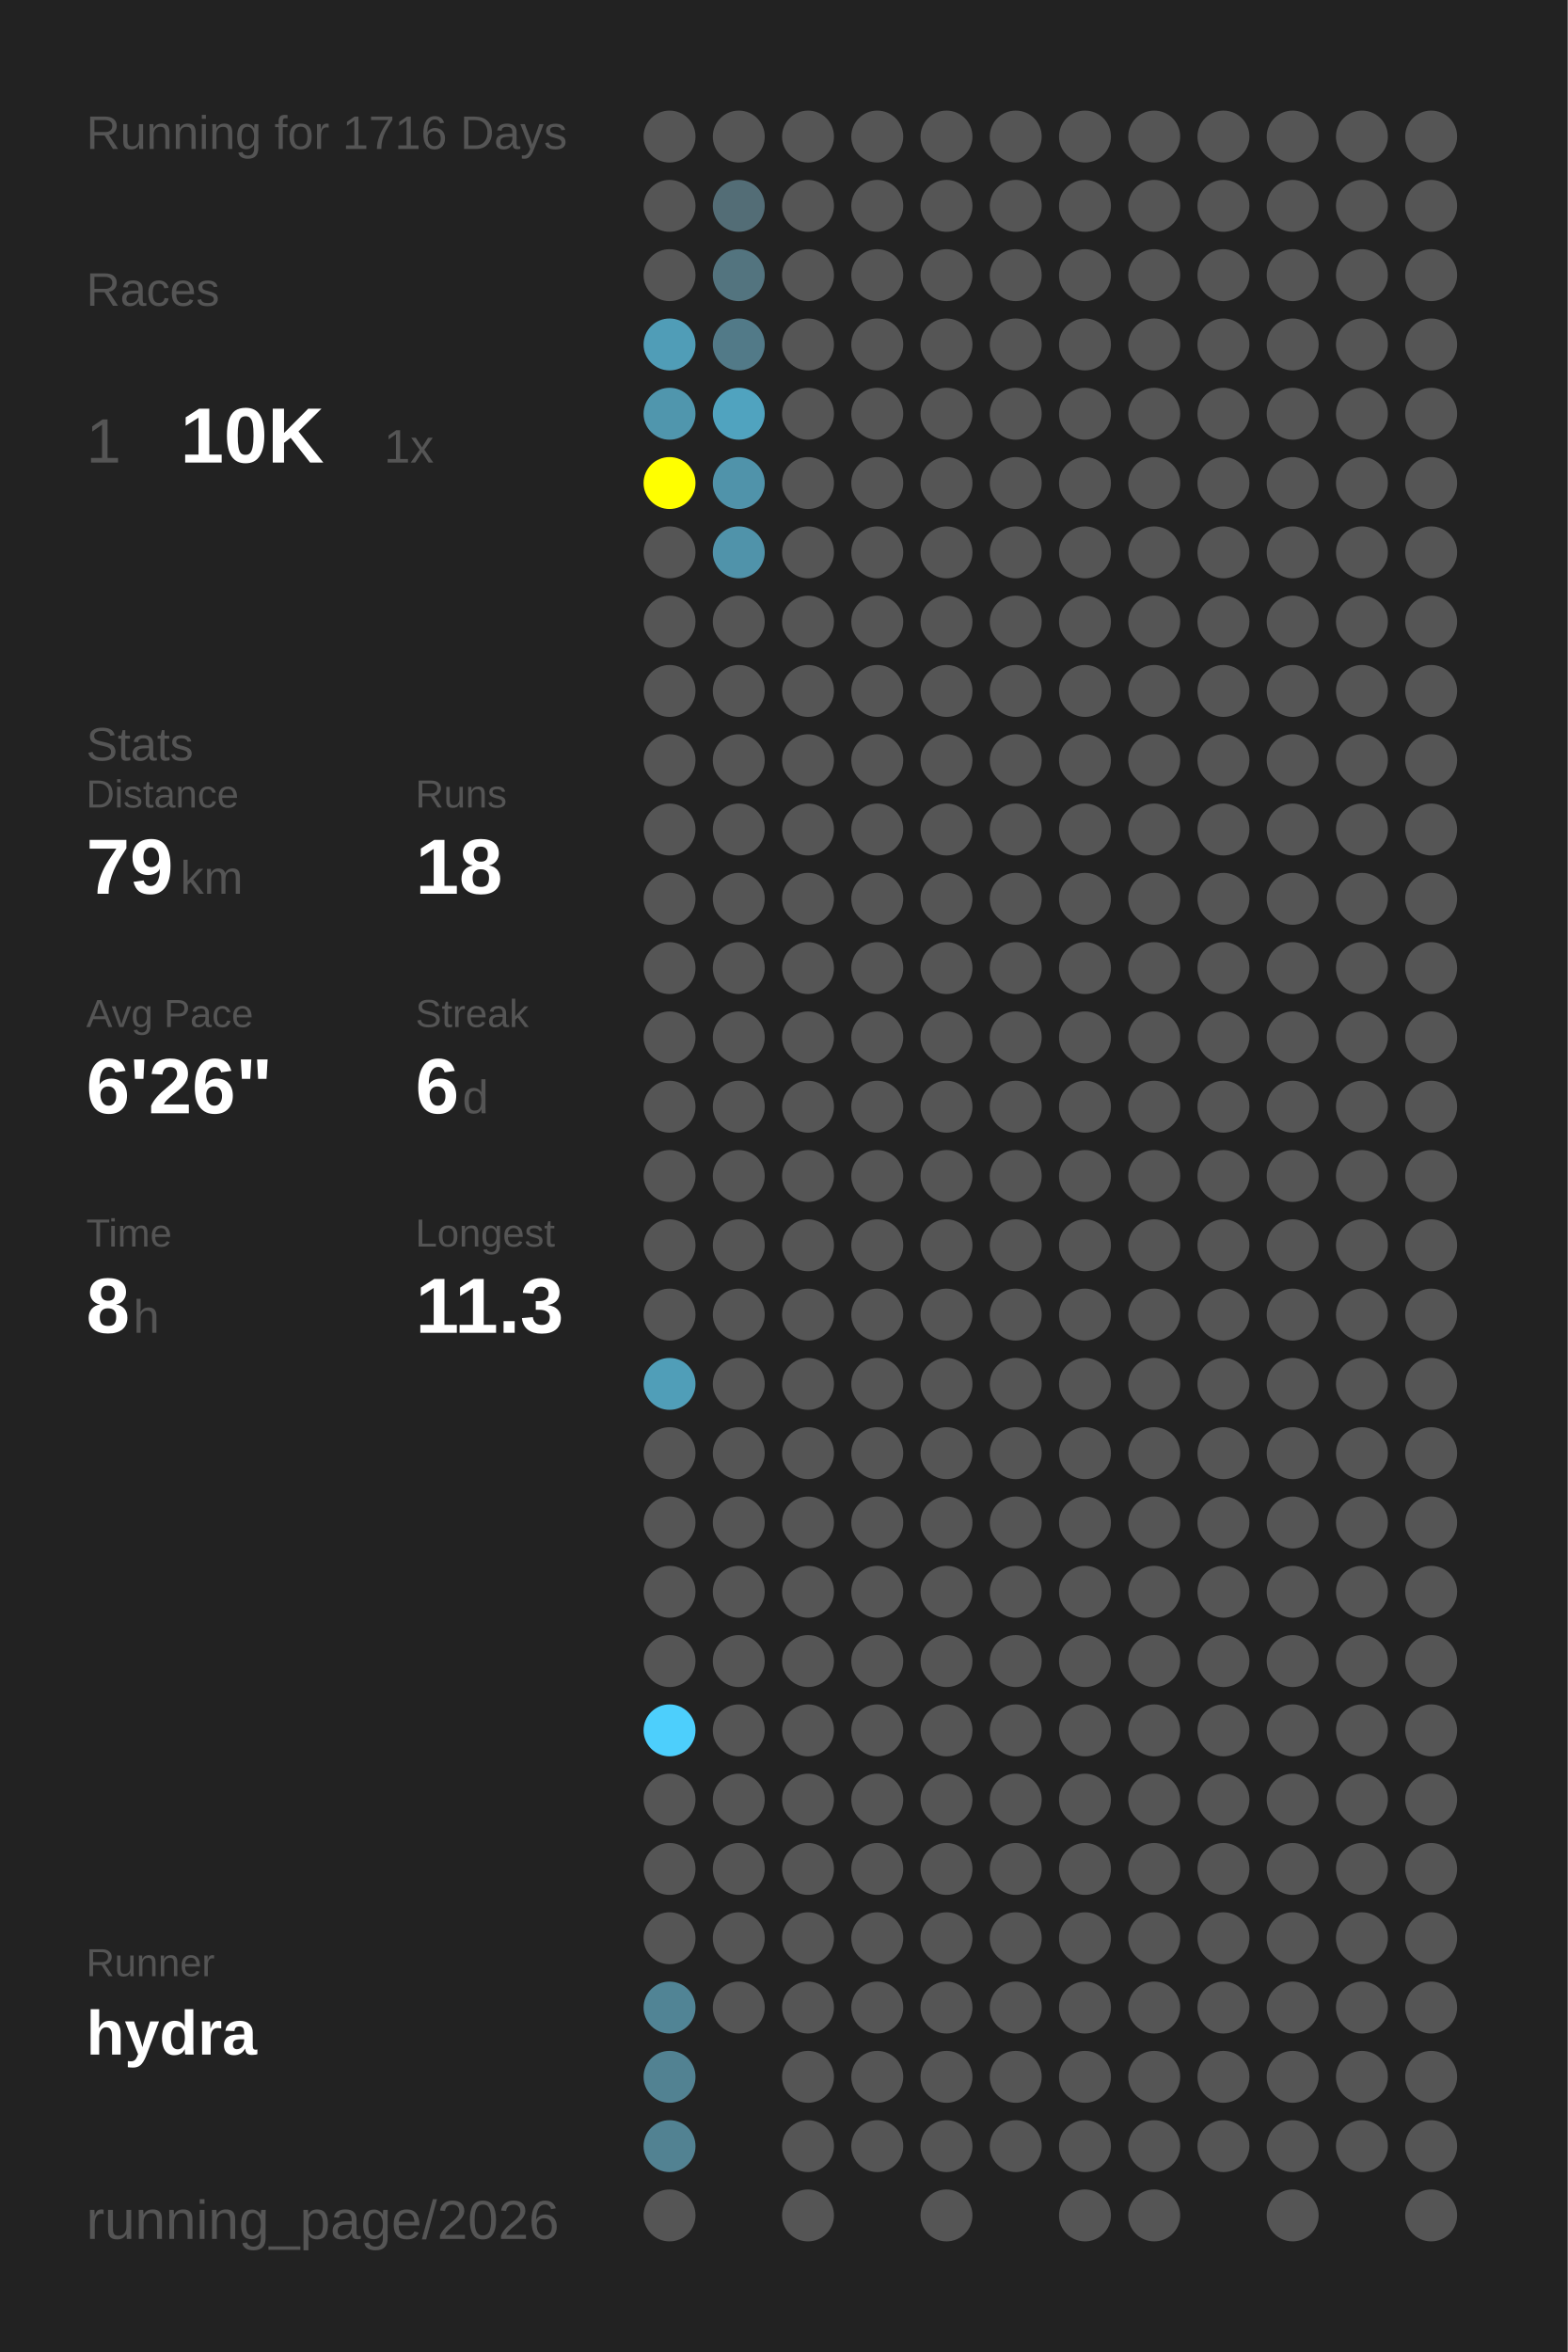
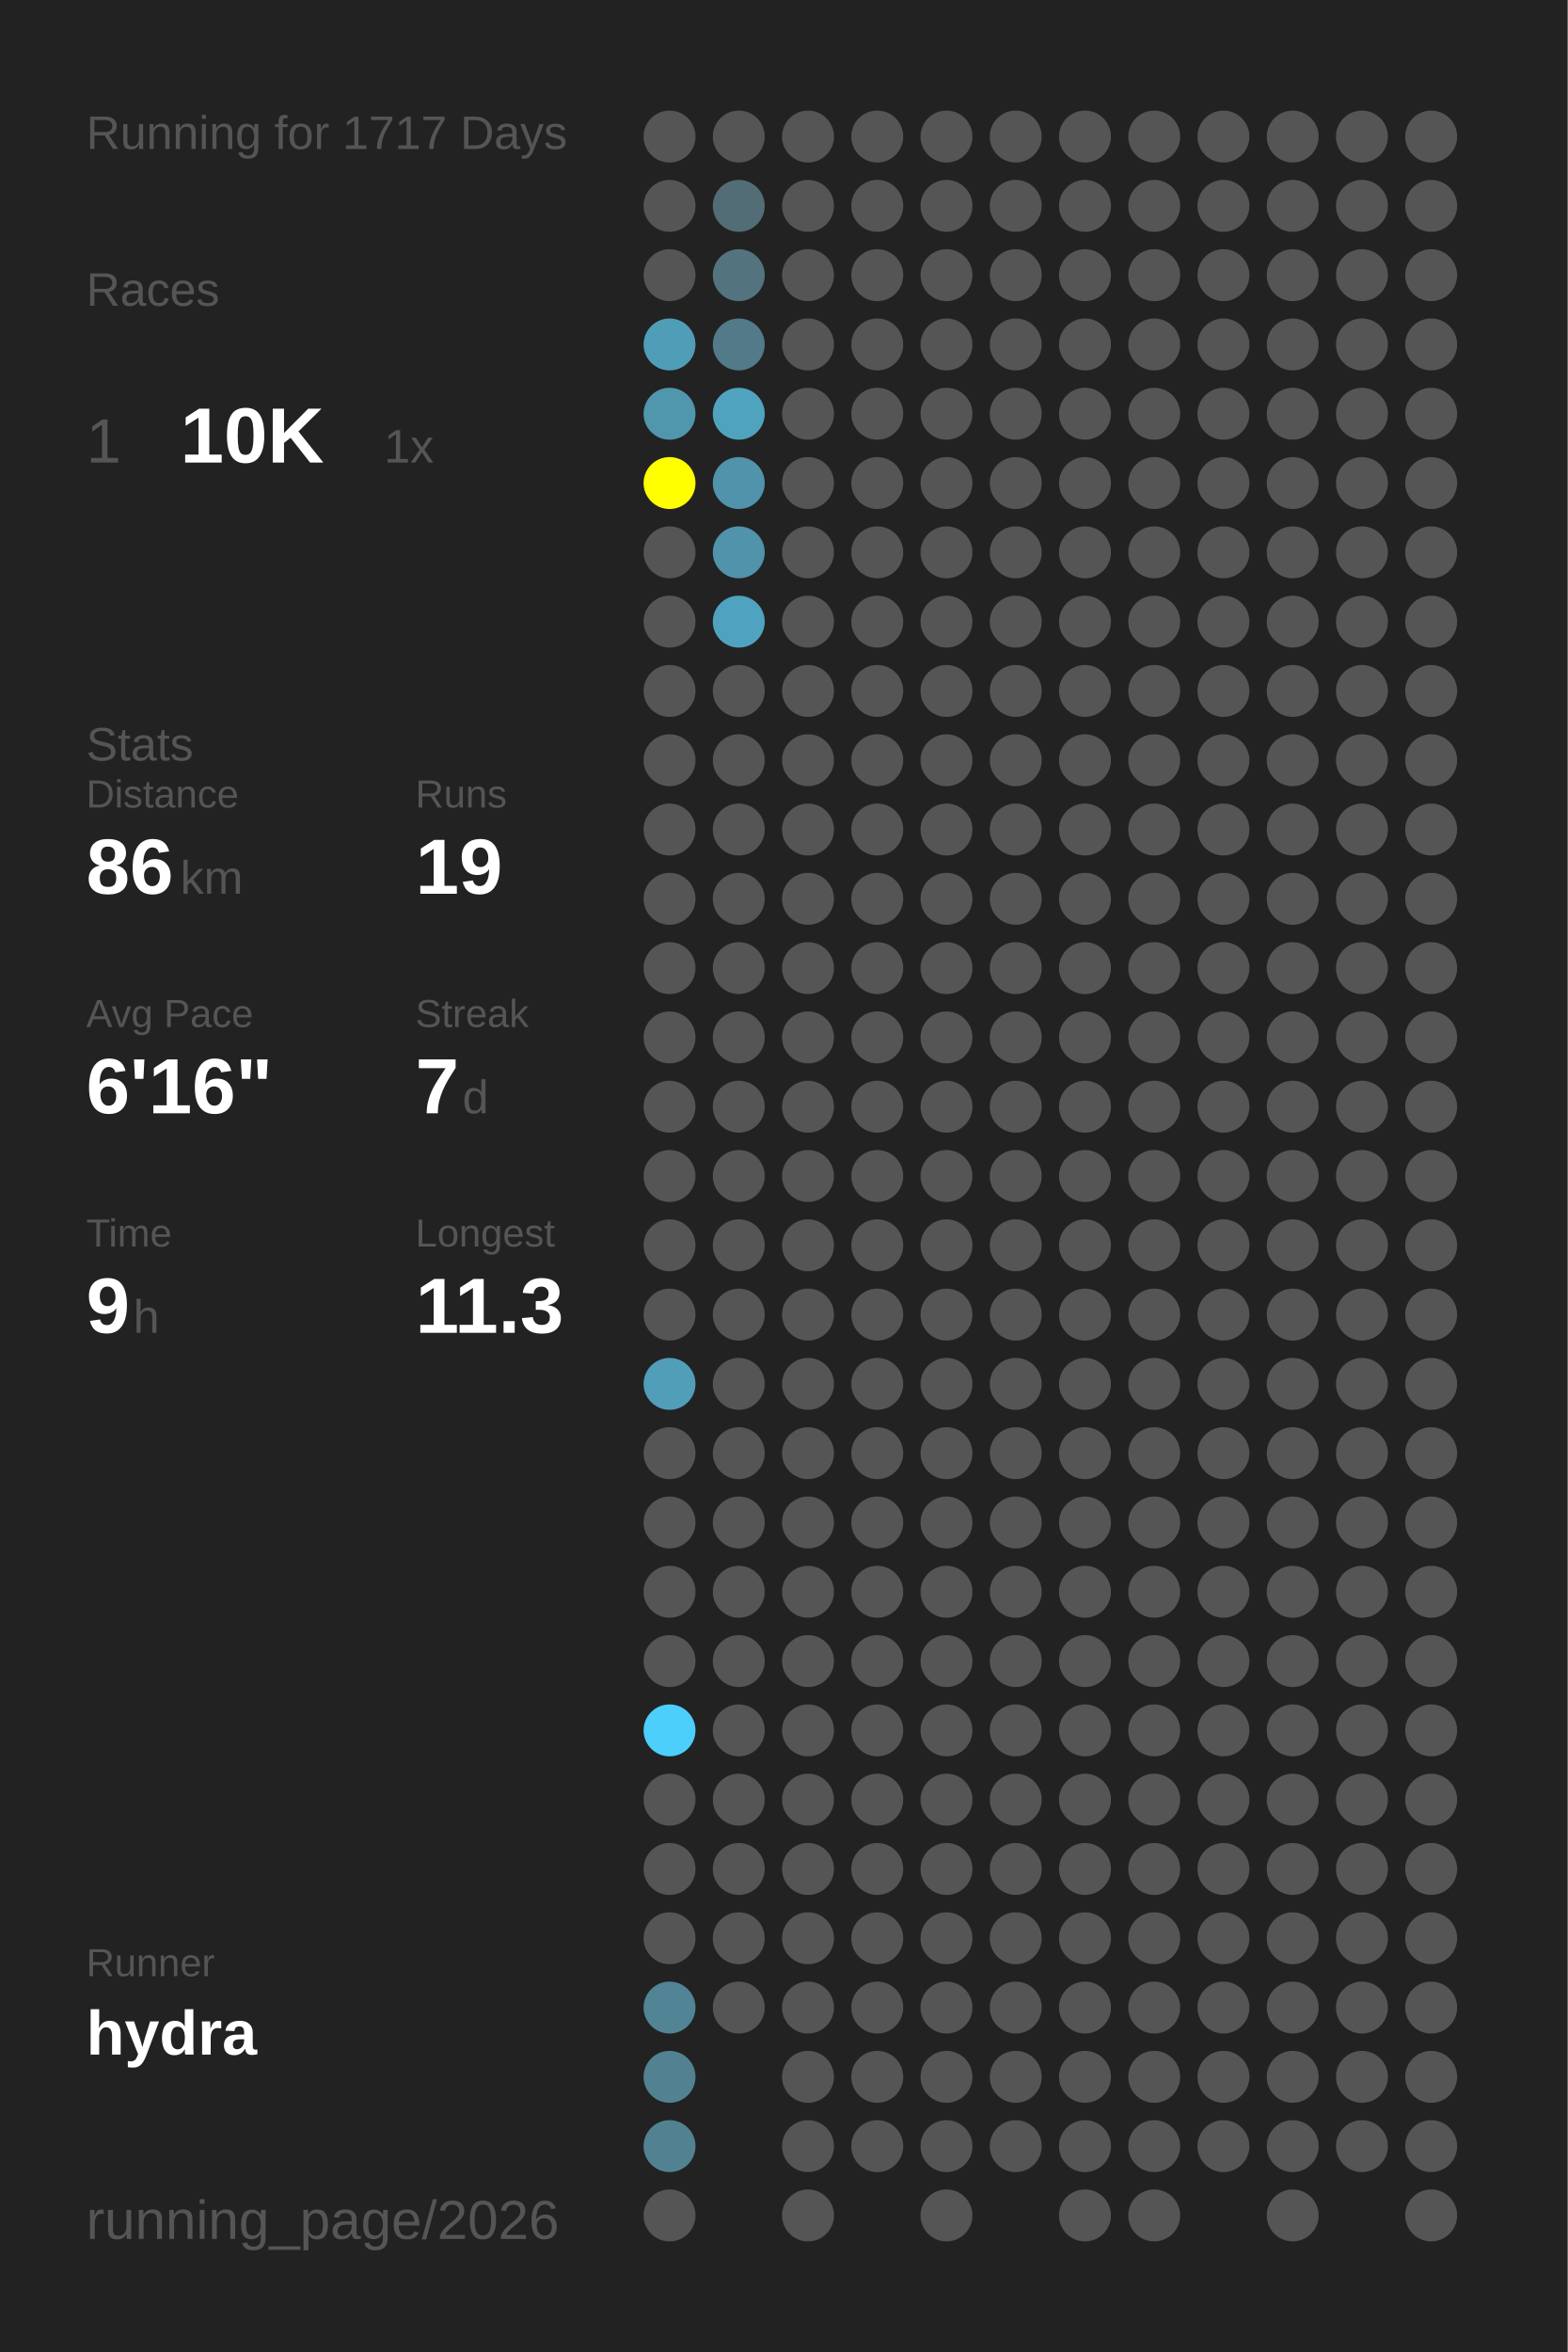
<svg xmlns="http://www.w3.org/2000/svg" baseProfile="full" height="300mm" version="1.1" viewBox="0,0,200,300" width="200mm">
  <defs />
  <rect fill="#222222" height="300" width="200" x="0" y="0" />
-   <text fill="#555555" style="font-size:6px; font-family:Arial;" x="11" y="19">Running for 1716 Days</text>
+   <text fill="#555555" style="font-size:6px; font-family:Arial;" x="11" y="19">Running for 1717 Days</text>
  <text fill="#555555" style="font-size:6px; font-family:Arial;" x="11" y="39">Races</text>
  <text fill="#555555" style="font-size:8px; font-family:Arial;" x="11" y="59">1</text>
  <text fill="#FFFFFF" style="font-size:10px; font-family:Arial; font-weight:bold;" x="23" y="59">10K</text>
  <text fill="#555555" style="font-size:6px; font-family:Arial;" x="49" y="59">1x</text>
  <text fill="#555555" style="font-size:6px; font-family:Arial;" x="11" y="97">Stats</text>
  <text fill="#555555" style="font-size:5px; font-family:Arial;" x="11" y="103">Distance</text>
-   <text fill="#FFFFFF" style="font-size:10px; font-family:Arial; font-weight:bold;" x="11" y="114">79</text>
+   <text fill="#FFFFFF" style="font-size:10px; font-family:Arial; font-weight:bold;" x="11" y="114">86</text>
  <text fill="#555555" style="font-size:6px; font-family:Arial;" x="23" y="114">km</text>
  <text fill="#555555" style="font-size:5px; font-family:Arial;" x="53" y="103">Runs</text>
-   <text fill="#FFFFFF" style="font-size:10px; font-family:Arial; font-weight:bold;" x="53" y="114">18</text>
+   <text fill="#FFFFFF" style="font-size:10px; font-family:Arial; font-weight:bold;" x="53" y="114">19</text>
  <text fill="#555555" style="font-size:5px; font-family:Arial;" x="11" y="131">Avg Pace</text>
-   <text fill="#FFFFFF" style="font-size:10px; font-family:Arial; font-weight:bold;" x="11" y="142">6'26"</text>
+   <text fill="#FFFFFF" style="font-size:10px; font-family:Arial; font-weight:bold;" x="11" y="142">6'16"</text>
  <text fill="#555555" style="font-size:5px; font-family:Arial;" x="53" y="131">Streak</text>
-   <text fill="#FFFFFF" style="font-size:10px; font-family:Arial; font-weight:bold;" x="53" y="142">6</text>
+   <text fill="#FFFFFF" style="font-size:10px; font-family:Arial; font-weight:bold;" x="53" y="142">7</text>
  <text fill="#555555" style="font-size:6px; font-family:Arial;" x="59" y="142">d</text>
  <text fill="#555555" style="font-size:5px; font-family:Arial;" x="11" y="159">Time</text>
-   <text fill="#FFFFFF" style="font-size:10px; font-family:Arial; font-weight:bold;" x="11" y="170">8</text>
+   <text fill="#FFFFFF" style="font-size:10px; font-family:Arial; font-weight:bold;" x="11" y="170">9</text>
  <text fill="#555555" style="font-size:6px; font-family:Arial;" x="17" y="170">h</text>
  <text fill="#555555" style="font-size:5px; font-family:Arial;" x="53" y="159">Longest</text>
  <text fill="#FFFFFF" style="font-size:10px; font-family:Arial; font-weight:bold;" x="53" y="170">11.3</text>
  <text fill="#555555" style="font-size:5px; font-family:Arial;" x="11" y="252.065">Runner</text>
  <text fill="#FFFFFF" style="font-size:8px; font-family:Arial; font-weight:bold;" x="11" y="262.065">hydra</text>
  <text fill="#555555" style="font-size:7px; font-family:Arial;" x="11" y="285.581">running_page/2026</text>
  <circle cx="85.417" cy="17.419" fill="#555555" r="3.312" />
  <circle cx="85.417" cy="26.258" fill="#555555" r="3.312" />
  <circle cx="85.417" cy="35.097" fill="#555555" r="3.312" />
  <circle cx="85.417" cy="43.935" fill="#509db7" r="3.312" />
  <circle cx="85.417" cy="52.774" fill="#5096ad" r="3.312" />
  <circle cx="85.417" cy="61.613" fill="#FFFF00" r="3.312" />
  <circle cx="85.417" cy="70.452" fill="#555555" r="3.312" />
  <circle cx="85.417" cy="79.29" fill="#555555" r="3.312" />
  <circle cx="85.417" cy="88.129" fill="#555555" r="3.312" />
  <circle cx="85.417" cy="96.968" fill="#555555" r="3.312" />
  <circle cx="85.417" cy="105.806" fill="#555555" r="3.312" />
  <circle cx="85.417" cy="114.645" fill="#555555" r="3.312" />
  <circle cx="85.417" cy="123.484" fill="#555555" r="3.312" />
  <circle cx="85.417" cy="132.323" fill="#555555" r="3.312" />
  <circle cx="85.417" cy="141.161" fill="#555555" r="3.312" />
  <circle cx="85.417" cy="150" fill="#555555" r="3.312" />
  <circle cx="85.417" cy="158.839" fill="#555555" r="3.312" />
  <circle cx="85.417" cy="167.677" fill="#555555" r="3.312" />
  <circle cx="85.417" cy="176.516" fill="#509eb8" r="3.312" />
  <circle cx="85.417" cy="185.355" fill="#555555" r="3.312" />
  <circle cx="85.417" cy="194.194" fill="#555555" r="3.312" />
  <circle cx="85.417" cy="203.032" fill="#555555" r="3.312" />
  <circle cx="85.417" cy="211.871" fill="#555555" r="3.312" />
  <circle cx="85.417" cy="220.71" fill="#4dcffc" r="3.312" />
  <circle cx="85.417" cy="229.548" fill="#555555" r="3.312" />
  <circle cx="85.417" cy="238.387" fill="#555555" r="3.312" />
  <circle cx="85.417" cy="247.226" fill="#555555" r="3.312" />
  <circle cx="85.417" cy="256.065" fill="#518495" r="3.312" />
  <circle cx="85.417" cy="264.903" fill="#528292" r="3.312" />
  <circle cx="85.417" cy="273.742" fill="#528292" r="3.312" />
  <circle cx="85.417" cy="282.581" fill="#555555" r="3.312" />
  <circle cx="94.25" cy="17.419" fill="#555555" r="3.312" />
  <circle cx="94.25" cy="26.258" fill="#536d76" r="3.312" />
  <circle cx="94.25" cy="35.097" fill="#53747f" r="3.312" />
  <circle cx="94.25" cy="43.935" fill="#527a88" r="3.312" />
  <circle cx="94.25" cy="52.774" fill="#50a3bf" r="3.312" />
  <circle cx="94.25" cy="61.613" fill="#5093aa" r="3.312" />
  <circle cx="94.25" cy="70.452" fill="#5093aa" r="3.312" />
-   <circle cx="94.25" cy="79.29" fill="#555555" r="3.312" />
+   <circle cx="94.25" cy="79.29" fill="#4fa3c0" r="3.312" />
  <circle cx="94.25" cy="88.129" fill="#555555" r="3.312" />
  <circle cx="94.25" cy="96.968" fill="#555555" r="3.312" />
  <circle cx="94.25" cy="105.806" fill="#555555" r="3.312" />
  <circle cx="94.25" cy="114.645" fill="#555555" r="3.312" />
  <circle cx="94.25" cy="123.484" fill="#555555" r="3.312" />
  <circle cx="94.25" cy="132.323" fill="#555555" r="3.312" />
  <circle cx="94.25" cy="141.161" fill="#555555" r="3.312" />
  <circle cx="94.25" cy="150" fill="#555555" r="3.312" />
  <circle cx="94.25" cy="158.839" fill="#555555" r="3.312" />
  <circle cx="94.25" cy="167.677" fill="#555555" r="3.312" />
  <circle cx="94.25" cy="176.516" fill="#555555" r="3.312" />
  <circle cx="94.25" cy="185.355" fill="#555555" r="3.312" />
  <circle cx="94.25" cy="194.194" fill="#555555" r="3.312" />
  <circle cx="94.25" cy="203.032" fill="#555555" r="3.312" />
  <circle cx="94.25" cy="211.871" fill="#555555" r="3.312" />
  <circle cx="94.25" cy="220.71" fill="#555555" r="3.312" />
  <circle cx="94.25" cy="229.548" fill="#555555" r="3.312" />
  <circle cx="94.25" cy="238.387" fill="#555555" r="3.312" />
  <circle cx="94.25" cy="247.226" fill="#555555" r="3.312" />
  <circle cx="94.25" cy="256.065" fill="#555555" r="3.312" />
  <circle cx="103.083" cy="17.419" fill="#555555" r="3.312" />
  <circle cx="103.083" cy="26.258" fill="#555555" r="3.312" />
  <circle cx="103.083" cy="35.097" fill="#555555" r="3.312" />
  <circle cx="103.083" cy="43.935" fill="#555555" r="3.312" />
  <circle cx="103.083" cy="52.774" fill="#555555" r="3.312" />
  <circle cx="103.083" cy="61.613" fill="#555555" r="3.312" />
  <circle cx="103.083" cy="70.452" fill="#555555" r="3.312" />
  <circle cx="103.083" cy="79.29" fill="#555555" r="3.312" />
  <circle cx="103.083" cy="88.129" fill="#555555" r="3.312" />
  <circle cx="103.083" cy="96.968" fill="#555555" r="3.312" />
  <circle cx="103.083" cy="105.806" fill="#555555" r="3.312" />
  <circle cx="103.083" cy="114.645" fill="#555555" r="3.312" />
  <circle cx="103.083" cy="123.484" fill="#555555" r="3.312" />
  <circle cx="103.083" cy="132.323" fill="#555555" r="3.312" />
  <circle cx="103.083" cy="141.161" fill="#555555" r="3.312" />
  <circle cx="103.083" cy="150" fill="#555555" r="3.312" />
  <circle cx="103.083" cy="158.839" fill="#555555" r="3.312" />
  <circle cx="103.083" cy="167.677" fill="#555555" r="3.312" />
  <circle cx="103.083" cy="176.516" fill="#555555" r="3.312" />
  <circle cx="103.083" cy="185.355" fill="#555555" r="3.312" />
  <circle cx="103.083" cy="194.194" fill="#555555" r="3.312" />
  <circle cx="103.083" cy="203.032" fill="#555555" r="3.312" />
  <circle cx="103.083" cy="211.871" fill="#555555" r="3.312" />
  <circle cx="103.083" cy="220.71" fill="#555555" r="3.312" />
  <circle cx="103.083" cy="229.548" fill="#555555" r="3.312" />
  <circle cx="103.083" cy="238.387" fill="#555555" r="3.312" />
  <circle cx="103.083" cy="247.226" fill="#555555" r="3.312" />
  <circle cx="103.083" cy="256.065" fill="#555555" r="3.312" />
  <circle cx="103.083" cy="264.903" fill="#555555" r="3.312" />
  <circle cx="103.083" cy="273.742" fill="#555555" r="3.312" />
  <circle cx="103.083" cy="282.581" fill="#555555" r="3.312" />
  <circle cx="111.917" cy="17.419" fill="#555555" r="3.312" />
  <circle cx="111.917" cy="26.258" fill="#555555" r="3.312" />
  <circle cx="111.917" cy="35.097" fill="#555555" r="3.312" />
  <circle cx="111.917" cy="43.935" fill="#555555" r="3.312" />
  <circle cx="111.917" cy="52.774" fill="#555555" r="3.312" />
  <circle cx="111.917" cy="61.613" fill="#555555" r="3.312" />
  <circle cx="111.917" cy="70.452" fill="#555555" r="3.312" />
  <circle cx="111.917" cy="79.29" fill="#555555" r="3.312" />
  <circle cx="111.917" cy="88.129" fill="#555555" r="3.312" />
  <circle cx="111.917" cy="96.968" fill="#555555" r="3.312" />
  <circle cx="111.917" cy="105.806" fill="#555555" r="3.312" />
  <circle cx="111.917" cy="114.645" fill="#555555" r="3.312" />
  <circle cx="111.917" cy="123.484" fill="#555555" r="3.312" />
  <circle cx="111.917" cy="132.323" fill="#555555" r="3.312" />
  <circle cx="111.917" cy="141.161" fill="#555555" r="3.312" />
  <circle cx="111.917" cy="150" fill="#555555" r="3.312" />
  <circle cx="111.917" cy="158.839" fill="#555555" r="3.312" />
  <circle cx="111.917" cy="167.677" fill="#555555" r="3.312" />
  <circle cx="111.917" cy="176.516" fill="#555555" r="3.312" />
  <circle cx="111.917" cy="185.355" fill="#555555" r="3.312" />
  <circle cx="111.917" cy="194.194" fill="#555555" r="3.312" />
  <circle cx="111.917" cy="203.032" fill="#555555" r="3.312" />
  <circle cx="111.917" cy="211.871" fill="#555555" r="3.312" />
  <circle cx="111.917" cy="220.71" fill="#555555" r="3.312" />
  <circle cx="111.917" cy="229.548" fill="#555555" r="3.312" />
  <circle cx="111.917" cy="238.387" fill="#555555" r="3.312" />
  <circle cx="111.917" cy="247.226" fill="#555555" r="3.312" />
  <circle cx="111.917" cy="256.065" fill="#555555" r="3.312" />
  <circle cx="111.917" cy="264.903" fill="#555555" r="3.312" />
  <circle cx="111.917" cy="273.742" fill="#555555" r="3.312" />
  <circle cx="120.75" cy="17.419" fill="#555555" r="3.312" />
  <circle cx="120.75" cy="26.258" fill="#555555" r="3.312" />
  <circle cx="120.75" cy="35.097" fill="#555555" r="3.312" />
  <circle cx="120.75" cy="43.935" fill="#555555" r="3.312" />
  <circle cx="120.75" cy="52.774" fill="#555555" r="3.312" />
  <circle cx="120.75" cy="61.613" fill="#555555" r="3.312" />
  <circle cx="120.75" cy="70.452" fill="#555555" r="3.312" />
  <circle cx="120.75" cy="79.29" fill="#555555" r="3.312" />
  <circle cx="120.75" cy="88.129" fill="#555555" r="3.312" />
  <circle cx="120.75" cy="96.968" fill="#555555" r="3.312" />
  <circle cx="120.75" cy="105.806" fill="#555555" r="3.312" />
  <circle cx="120.75" cy="114.645" fill="#555555" r="3.312" />
  <circle cx="120.75" cy="123.484" fill="#555555" r="3.312" />
  <circle cx="120.75" cy="132.323" fill="#555555" r="3.312" />
  <circle cx="120.75" cy="141.161" fill="#555555" r="3.312" />
  <circle cx="120.75" cy="150" fill="#555555" r="3.312" />
  <circle cx="120.75" cy="158.839" fill="#555555" r="3.312" />
  <circle cx="120.75" cy="167.677" fill="#555555" r="3.312" />
  <circle cx="120.75" cy="176.516" fill="#555555" r="3.312" />
  <circle cx="120.75" cy="185.355" fill="#555555" r="3.312" />
  <circle cx="120.75" cy="194.194" fill="#555555" r="3.312" />
  <circle cx="120.75" cy="203.032" fill="#555555" r="3.312" />
  <circle cx="120.75" cy="211.871" fill="#555555" r="3.312" />
  <circle cx="120.75" cy="220.71" fill="#555555" r="3.312" />
  <circle cx="120.75" cy="229.548" fill="#555555" r="3.312" />
  <circle cx="120.75" cy="238.387" fill="#555555" r="3.312" />
  <circle cx="120.75" cy="247.226" fill="#555555" r="3.312" />
  <circle cx="120.75" cy="256.065" fill="#555555" r="3.312" />
  <circle cx="120.75" cy="264.903" fill="#555555" r="3.312" />
  <circle cx="120.75" cy="273.742" fill="#555555" r="3.312" />
  <circle cx="120.75" cy="282.581" fill="#555555" r="3.312" />
  <circle cx="129.583" cy="17.419" fill="#555555" r="3.312" />
  <circle cx="129.583" cy="26.258" fill="#555555" r="3.312" />
  <circle cx="129.583" cy="35.097" fill="#555555" r="3.312" />
  <circle cx="129.583" cy="43.935" fill="#555555" r="3.312" />
  <circle cx="129.583" cy="52.774" fill="#555555" r="3.312" />
  <circle cx="129.583" cy="61.613" fill="#555555" r="3.312" />
  <circle cx="129.583" cy="70.452" fill="#555555" r="3.312" />
  <circle cx="129.583" cy="79.29" fill="#555555" r="3.312" />
  <circle cx="129.583" cy="88.129" fill="#555555" r="3.312" />
  <circle cx="129.583" cy="96.968" fill="#555555" r="3.312" />
  <circle cx="129.583" cy="105.806" fill="#555555" r="3.312" />
  <circle cx="129.583" cy="114.645" fill="#555555" r="3.312" />
  <circle cx="129.583" cy="123.484" fill="#555555" r="3.312" />
  <circle cx="129.583" cy="132.323" fill="#555555" r="3.312" />
  <circle cx="129.583" cy="141.161" fill="#555555" r="3.312" />
  <circle cx="129.583" cy="150" fill="#555555" r="3.312" />
  <circle cx="129.583" cy="158.839" fill="#555555" r="3.312" />
  <circle cx="129.583" cy="167.677" fill="#555555" r="3.312" />
  <circle cx="129.583" cy="176.516" fill="#555555" r="3.312" />
  <circle cx="129.583" cy="185.355" fill="#555555" r="3.312" />
  <circle cx="129.583" cy="194.194" fill="#555555" r="3.312" />
  <circle cx="129.583" cy="203.032" fill="#555555" r="3.312" />
  <circle cx="129.583" cy="211.871" fill="#555555" r="3.312" />
  <circle cx="129.583" cy="220.71" fill="#555555" r="3.312" />
  <circle cx="129.583" cy="229.548" fill="#555555" r="3.312" />
  <circle cx="129.583" cy="238.387" fill="#555555" r="3.312" />
  <circle cx="129.583" cy="247.226" fill="#555555" r="3.312" />
  <circle cx="129.583" cy="256.065" fill="#555555" r="3.312" />
  <circle cx="129.583" cy="264.903" fill="#555555" r="3.312" />
  <circle cx="129.583" cy="273.742" fill="#555555" r="3.312" />
  <circle cx="138.417" cy="17.419" fill="#555555" r="3.312" />
  <circle cx="138.417" cy="26.258" fill="#555555" r="3.312" />
  <circle cx="138.417" cy="35.097" fill="#555555" r="3.312" />
  <circle cx="138.417" cy="43.935" fill="#555555" r="3.312" />
  <circle cx="138.417" cy="52.774" fill="#555555" r="3.312" />
  <circle cx="138.417" cy="61.613" fill="#555555" r="3.312" />
  <circle cx="138.417" cy="70.452" fill="#555555" r="3.312" />
  <circle cx="138.417" cy="79.29" fill="#555555" r="3.312" />
  <circle cx="138.417" cy="88.129" fill="#555555" r="3.312" />
  <circle cx="138.417" cy="96.968" fill="#555555" r="3.312" />
  <circle cx="138.417" cy="105.806" fill="#555555" r="3.312" />
  <circle cx="138.417" cy="114.645" fill="#555555" r="3.312" />
  <circle cx="138.417" cy="123.484" fill="#555555" r="3.312" />
  <circle cx="138.417" cy="132.323" fill="#555555" r="3.312" />
  <circle cx="138.417" cy="141.161" fill="#555555" r="3.312" />
  <circle cx="138.417" cy="150" fill="#555555" r="3.312" />
  <circle cx="138.417" cy="158.839" fill="#555555" r="3.312" />
  <circle cx="138.417" cy="167.677" fill="#555555" r="3.312" />
  <circle cx="138.417" cy="176.516" fill="#555555" r="3.312" />
  <circle cx="138.417" cy="185.355" fill="#555555" r="3.312" />
  <circle cx="138.417" cy="194.194" fill="#555555" r="3.312" />
  <circle cx="138.417" cy="203.032" fill="#555555" r="3.312" />
  <circle cx="138.417" cy="211.871" fill="#555555" r="3.312" />
  <circle cx="138.417" cy="220.71" fill="#555555" r="3.312" />
  <circle cx="138.417" cy="229.548" fill="#555555" r="3.312" />
  <circle cx="138.417" cy="238.387" fill="#555555" r="3.312" />
  <circle cx="138.417" cy="247.226" fill="#555555" r="3.312" />
  <circle cx="138.417" cy="256.065" fill="#555555" r="3.312" />
  <circle cx="138.417" cy="264.903" fill="#555555" r="3.312" />
  <circle cx="138.417" cy="273.742" fill="#555555" r="3.312" />
  <circle cx="138.417" cy="282.581" fill="#555555" r="3.312" />
  <circle cx="147.25" cy="17.419" fill="#555555" r="3.312" />
  <circle cx="147.25" cy="26.258" fill="#555555" r="3.312" />
  <circle cx="147.25" cy="35.097" fill="#555555" r="3.312" />
  <circle cx="147.25" cy="43.935" fill="#555555" r="3.312" />
  <circle cx="147.25" cy="52.774" fill="#555555" r="3.312" />
  <circle cx="147.25" cy="61.613" fill="#555555" r="3.312" />
  <circle cx="147.25" cy="70.452" fill="#555555" r="3.312" />
  <circle cx="147.25" cy="79.29" fill="#555555" r="3.312" />
  <circle cx="147.25" cy="88.129" fill="#555555" r="3.312" />
  <circle cx="147.25" cy="96.968" fill="#555555" r="3.312" />
  <circle cx="147.25" cy="105.806" fill="#555555" r="3.312" />
  <circle cx="147.25" cy="114.645" fill="#555555" r="3.312" />
  <circle cx="147.25" cy="123.484" fill="#555555" r="3.312" />
  <circle cx="147.25" cy="132.323" fill="#555555" r="3.312" />
  <circle cx="147.25" cy="141.161" fill="#555555" r="3.312" />
  <circle cx="147.25" cy="150" fill="#555555" r="3.312" />
  <circle cx="147.25" cy="158.839" fill="#555555" r="3.312" />
  <circle cx="147.25" cy="167.677" fill="#555555" r="3.312" />
  <circle cx="147.25" cy="176.516" fill="#555555" r="3.312" />
  <circle cx="147.25" cy="185.355" fill="#555555" r="3.312" />
  <circle cx="147.25" cy="194.194" fill="#555555" r="3.312" />
  <circle cx="147.25" cy="203.032" fill="#555555" r="3.312" />
  <circle cx="147.25" cy="211.871" fill="#555555" r="3.312" />
  <circle cx="147.25" cy="220.71" fill="#555555" r="3.312" />
  <circle cx="147.25" cy="229.548" fill="#555555" r="3.312" />
  <circle cx="147.25" cy="238.387" fill="#555555" r="3.312" />
  <circle cx="147.25" cy="247.226" fill="#555555" r="3.312" />
  <circle cx="147.25" cy="256.065" fill="#555555" r="3.312" />
  <circle cx="147.25" cy="264.903" fill="#555555" r="3.312" />
  <circle cx="147.25" cy="273.742" fill="#555555" r="3.312" />
  <circle cx="147.25" cy="282.581" fill="#555555" r="3.312" />
  <circle cx="156.083" cy="17.419" fill="#555555" r="3.312" />
  <circle cx="156.083" cy="26.258" fill="#555555" r="3.312" />
  <circle cx="156.083" cy="35.097" fill="#555555" r="3.312" />
  <circle cx="156.083" cy="43.935" fill="#555555" r="3.312" />
  <circle cx="156.083" cy="52.774" fill="#555555" r="3.312" />
  <circle cx="156.083" cy="61.613" fill="#555555" r="3.312" />
  <circle cx="156.083" cy="70.452" fill="#555555" r="3.312" />
  <circle cx="156.083" cy="79.29" fill="#555555" r="3.312" />
  <circle cx="156.083" cy="88.129" fill="#555555" r="3.312" />
  <circle cx="156.083" cy="96.968" fill="#555555" r="3.312" />
  <circle cx="156.083" cy="105.806" fill="#555555" r="3.312" />
  <circle cx="156.083" cy="114.645" fill="#555555" r="3.312" />
  <circle cx="156.083" cy="123.484" fill="#555555" r="3.312" />
  <circle cx="156.083" cy="132.323" fill="#555555" r="3.312" />
  <circle cx="156.083" cy="141.161" fill="#555555" r="3.312" />
  <circle cx="156.083" cy="150" fill="#555555" r="3.312" />
  <circle cx="156.083" cy="158.839" fill="#555555" r="3.312" />
  <circle cx="156.083" cy="167.677" fill="#555555" r="3.312" />
  <circle cx="156.083" cy="176.516" fill="#555555" r="3.312" />
  <circle cx="156.083" cy="185.355" fill="#555555" r="3.312" />
  <circle cx="156.083" cy="194.194" fill="#555555" r="3.312" />
  <circle cx="156.083" cy="203.032" fill="#555555" r="3.312" />
  <circle cx="156.083" cy="211.871" fill="#555555" r="3.312" />
  <circle cx="156.083" cy="220.71" fill="#555555" r="3.312" />
  <circle cx="156.083" cy="229.548" fill="#555555" r="3.312" />
  <circle cx="156.083" cy="238.387" fill="#555555" r="3.312" />
  <circle cx="156.083" cy="247.226" fill="#555555" r="3.312" />
  <circle cx="156.083" cy="256.065" fill="#555555" r="3.312" />
  <circle cx="156.083" cy="264.903" fill="#555555" r="3.312" />
  <circle cx="156.083" cy="273.742" fill="#555555" r="3.312" />
  <circle cx="164.917" cy="17.419" fill="#555555" r="3.312" />
  <circle cx="164.917" cy="26.258" fill="#555555" r="3.312" />
  <circle cx="164.917" cy="35.097" fill="#555555" r="3.312" />
  <circle cx="164.917" cy="43.935" fill="#555555" r="3.312" />
  <circle cx="164.917" cy="52.774" fill="#555555" r="3.312" />
  <circle cx="164.917" cy="61.613" fill="#555555" r="3.312" />
  <circle cx="164.917" cy="70.452" fill="#555555" r="3.312" />
  <circle cx="164.917" cy="79.29" fill="#555555" r="3.312" />
  <circle cx="164.917" cy="88.129" fill="#555555" r="3.312" />
  <circle cx="164.917" cy="96.968" fill="#555555" r="3.312" />
  <circle cx="164.917" cy="105.806" fill="#555555" r="3.312" />
  <circle cx="164.917" cy="114.645" fill="#555555" r="3.312" />
  <circle cx="164.917" cy="123.484" fill="#555555" r="3.312" />
  <circle cx="164.917" cy="132.323" fill="#555555" r="3.312" />
  <circle cx="164.917" cy="141.161" fill="#555555" r="3.312" />
  <circle cx="164.917" cy="150" fill="#555555" r="3.312" />
  <circle cx="164.917" cy="158.839" fill="#555555" r="3.312" />
  <circle cx="164.917" cy="167.677" fill="#555555" r="3.312" />
  <circle cx="164.917" cy="176.516" fill="#555555" r="3.312" />
  <circle cx="164.917" cy="185.355" fill="#555555" r="3.312" />
  <circle cx="164.917" cy="194.194" fill="#555555" r="3.312" />
  <circle cx="164.917" cy="203.032" fill="#555555" r="3.312" />
  <circle cx="164.917" cy="211.871" fill="#555555" r="3.312" />
  <circle cx="164.917" cy="220.71" fill="#555555" r="3.312" />
  <circle cx="164.917" cy="229.548" fill="#555555" r="3.312" />
  <circle cx="164.917" cy="238.387" fill="#555555" r="3.312" />
  <circle cx="164.917" cy="247.226" fill="#555555" r="3.312" />
  <circle cx="164.917" cy="256.065" fill="#555555" r="3.312" />
  <circle cx="164.917" cy="264.903" fill="#555555" r="3.312" />
  <circle cx="164.917" cy="273.742" fill="#555555" r="3.312" />
  <circle cx="164.917" cy="282.581" fill="#555555" r="3.312" />
  <circle cx="173.75" cy="17.419" fill="#555555" r="3.312" />
  <circle cx="173.75" cy="26.258" fill="#555555" r="3.312" />
  <circle cx="173.75" cy="35.097" fill="#555555" r="3.312" />
  <circle cx="173.75" cy="43.935" fill="#555555" r="3.312" />
  <circle cx="173.75" cy="52.774" fill="#555555" r="3.312" />
  <circle cx="173.75" cy="61.613" fill="#555555" r="3.312" />
  <circle cx="173.75" cy="70.452" fill="#555555" r="3.312" />
  <circle cx="173.75" cy="79.29" fill="#555555" r="3.312" />
  <circle cx="173.75" cy="88.129" fill="#555555" r="3.312" />
  <circle cx="173.75" cy="96.968" fill="#555555" r="3.312" />
  <circle cx="173.75" cy="105.806" fill="#555555" r="3.312" />
  <circle cx="173.75" cy="114.645" fill="#555555" r="3.312" />
  <circle cx="173.75" cy="123.484" fill="#555555" r="3.312" />
  <circle cx="173.75" cy="132.323" fill="#555555" r="3.312" />
  <circle cx="173.75" cy="141.161" fill="#555555" r="3.312" />
  <circle cx="173.75" cy="150" fill="#555555" r="3.312" />
  <circle cx="173.75" cy="158.839" fill="#555555" r="3.312" />
  <circle cx="173.75" cy="167.677" fill="#555555" r="3.312" />
  <circle cx="173.75" cy="176.516" fill="#555555" r="3.312" />
  <circle cx="173.75" cy="185.355" fill="#555555" r="3.312" />
  <circle cx="173.75" cy="194.194" fill="#555555" r="3.312" />
  <circle cx="173.75" cy="203.032" fill="#555555" r="3.312" />
  <circle cx="173.75" cy="211.871" fill="#555555" r="3.312" />
  <circle cx="173.75" cy="220.71" fill="#555555" r="3.312" />
  <circle cx="173.75" cy="229.548" fill="#555555" r="3.312" />
  <circle cx="173.75" cy="238.387" fill="#555555" r="3.312" />
  <circle cx="173.75" cy="247.226" fill="#555555" r="3.312" />
  <circle cx="173.75" cy="256.065" fill="#555555" r="3.312" />
  <circle cx="173.75" cy="264.903" fill="#555555" r="3.312" />
  <circle cx="173.75" cy="273.742" fill="#555555" r="3.312" />
  <circle cx="182.583" cy="17.419" fill="#555555" r="3.312" />
  <circle cx="182.583" cy="26.258" fill="#555555" r="3.312" />
  <circle cx="182.583" cy="35.097" fill="#555555" r="3.312" />
  <circle cx="182.583" cy="43.935" fill="#555555" r="3.312" />
  <circle cx="182.583" cy="52.774" fill="#555555" r="3.312" />
  <circle cx="182.583" cy="61.613" fill="#555555" r="3.312" />
  <circle cx="182.583" cy="70.452" fill="#555555" r="3.312" />
  <circle cx="182.583" cy="79.29" fill="#555555" r="3.312" />
  <circle cx="182.583" cy="88.129" fill="#555555" r="3.312" />
  <circle cx="182.583" cy="96.968" fill="#555555" r="3.312" />
  <circle cx="182.583" cy="105.806" fill="#555555" r="3.312" />
  <circle cx="182.583" cy="114.645" fill="#555555" r="3.312" />
  <circle cx="182.583" cy="123.484" fill="#555555" r="3.312" />
  <circle cx="182.583" cy="132.323" fill="#555555" r="3.312" />
  <circle cx="182.583" cy="141.161" fill="#555555" r="3.312" />
  <circle cx="182.583" cy="150" fill="#555555" r="3.312" />
  <circle cx="182.583" cy="158.839" fill="#555555" r="3.312" />
  <circle cx="182.583" cy="167.677" fill="#555555" r="3.312" />
  <circle cx="182.583" cy="176.516" fill="#555555" r="3.312" />
  <circle cx="182.583" cy="185.355" fill="#555555" r="3.312" />
  <circle cx="182.583" cy="194.194" fill="#555555" r="3.312" />
  <circle cx="182.583" cy="203.032" fill="#555555" r="3.312" />
  <circle cx="182.583" cy="211.871" fill="#555555" r="3.312" />
  <circle cx="182.583" cy="220.71" fill="#555555" r="3.312" />
  <circle cx="182.583" cy="229.548" fill="#555555" r="3.312" />
  <circle cx="182.583" cy="238.387" fill="#555555" r="3.312" />
  <circle cx="182.583" cy="247.226" fill="#555555" r="3.312" />
  <circle cx="182.583" cy="256.065" fill="#555555" r="3.312" />
  <circle cx="182.583" cy="264.903" fill="#555555" r="3.312" />
  <circle cx="182.583" cy="273.742" fill="#555555" r="3.312" />
  <circle cx="182.583" cy="282.581" fill="#555555" r="3.312" />
</svg>
